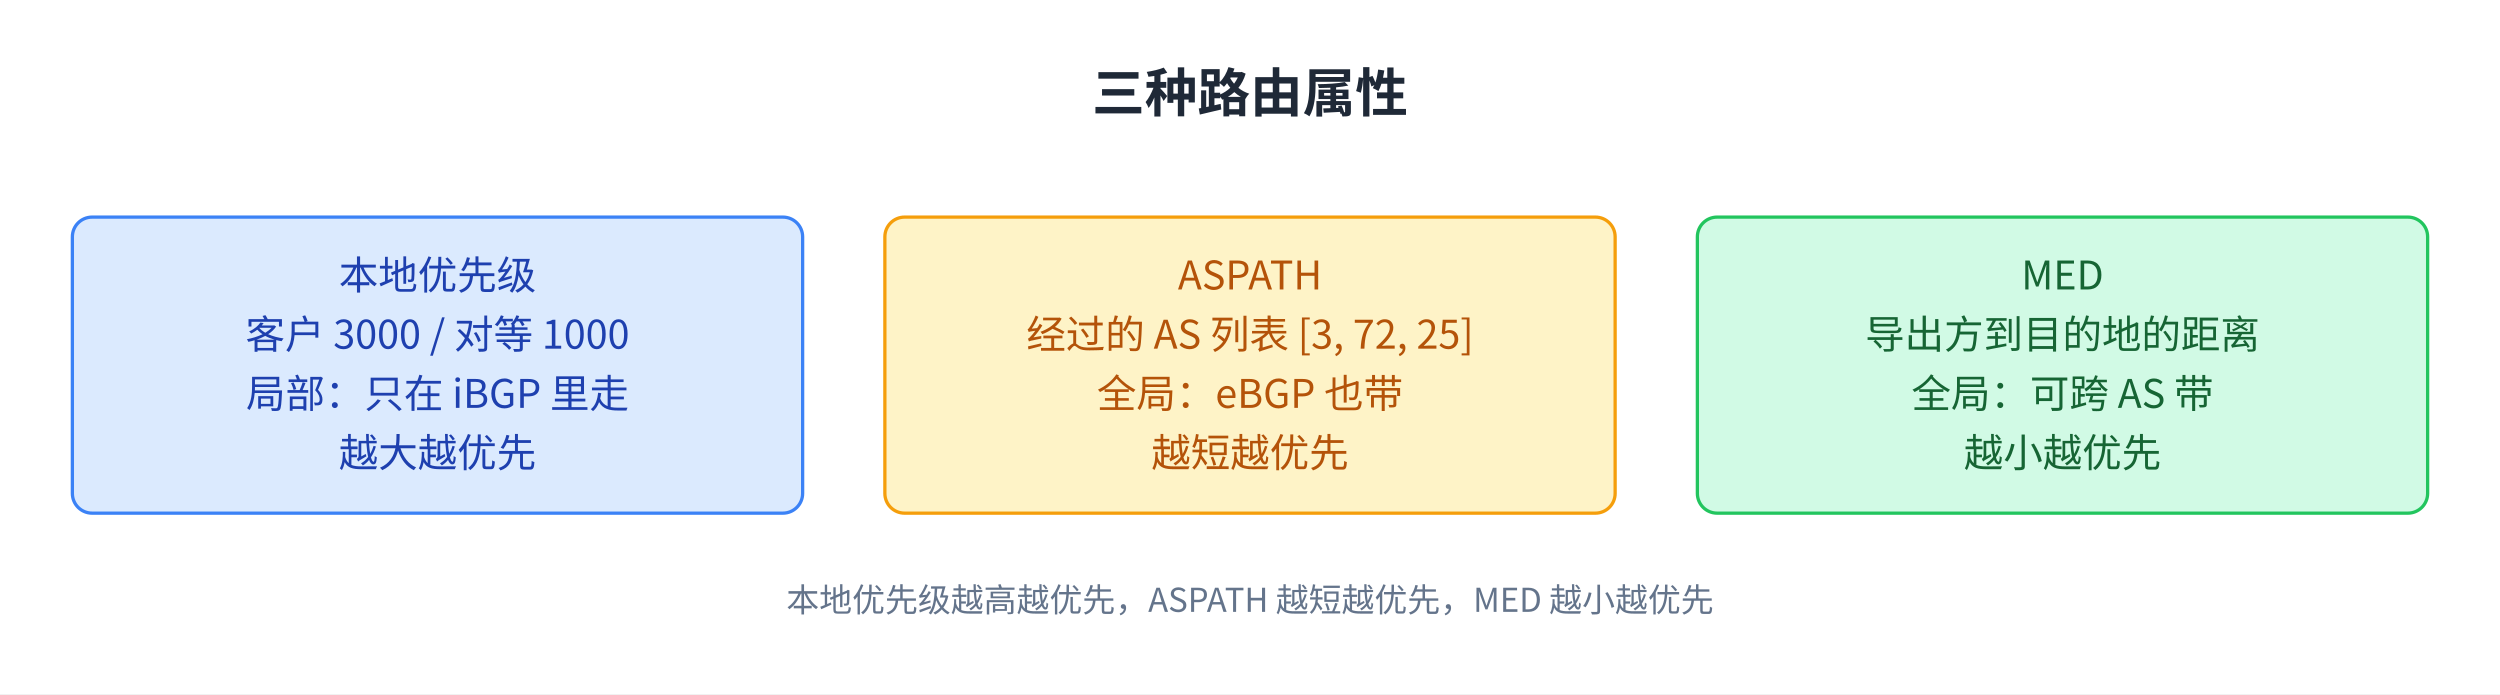
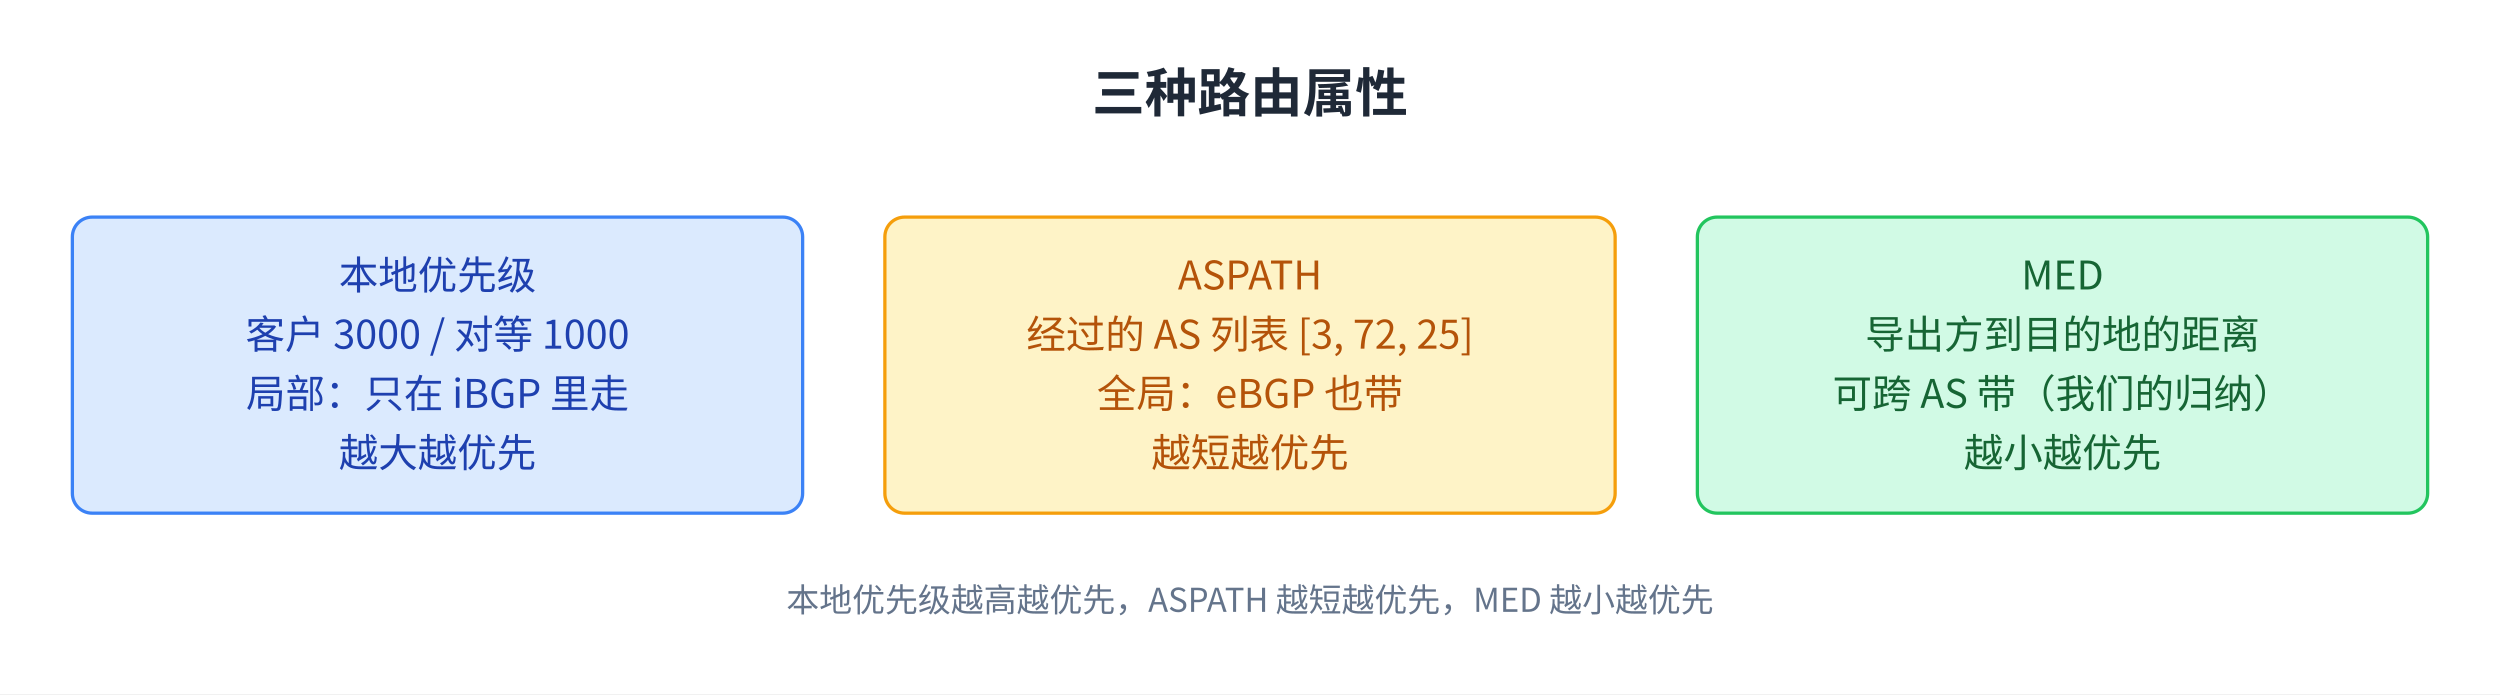
<svg xmlns="http://www.w3.org/2000/svg" viewBox="0 0 760 211" width="760" height="211" role="img" aria-labelledby="fig-bgpi-7-title fig-bgpi-7-desc">
  <defs>
    <style>
      text { font-family: 'PingFang SC', 'Microsoft YaHei', 'Noto Sans CJK SC', system-ui, sans-serif; }
    </style>
  </defs>
  <rect x="0" y="0" width="760" height="211" fill="#ffffff" />
  <text x="380" y="34" font-size="16" font-weight="600" fill="#1f2937" text-anchor="middle">三种路由属性</text>
  <rect x="22" y="66" width="222" height="90" rx="6" fill="#dbeafe" stroke="#3b82f6" />
  <text x="133" y="88" font-size="12" fill="#1e40af" text-anchor="middle">本地优先级</text>
  <text x="133" y="106" font-size="12" fill="#1e40af" text-anchor="middle">客户 3000 / 对等 1000</text>
  <text x="133" y="124" font-size="12" fill="#1e40af" text-anchor="middle">局部：只在 iBGP 里走</text>
  <text x="133" y="142" font-size="12" fill="#1e40af" text-anchor="middle">越大越优先</text>
  <rect x="269" y="66" width="222" height="90" rx="6" fill="#fef3c7" stroke="#f59e0b" />
  <text x="380" y="88" font-size="12" fill="#b45309" text-anchor="middle">ASPATH</text>
  <text x="380" y="106" font-size="12" fill="#b45309" text-anchor="middle">经过的 AS 列表 [3, 72, 25]</text>
  <text x="380" y="124" font-size="12" fill="#b45309" text-anchor="middle">全局：eBGP 也带</text>
  <text x="380" y="142" font-size="12" fill="#b45309" text-anchor="middle">越短越优先</text>
  <rect x="516" y="66" width="222" height="90" rx="6" fill="#d1fae5" stroke="#22c55e" />
  <text x="627" y="88" font-size="12" fill="#166534" text-anchor="middle">MED</text>
  <text x="627" y="106" font-size="12" fill="#166534" text-anchor="middle">导出方到目的地的距离</text>
-   <text x="627" y="124" font-size="12" fill="#166534" text-anchor="middle">全局：可跨 AS 带</text>
+   <text x="627" y="124" font-size="12" fill="#166534" text-anchor="middle">可跨 AS 带（我们的归纳）</text>
  <text x="627" y="142" font-size="12" fill="#166534" text-anchor="middle">越小越优先</text>
  <text x="380" y="186" font-size="10" fill="#64748b" text-anchor="middle">本地优先级越高越优先，ASPATH 越短越优先，MED 越小越优先</text>
</svg>
